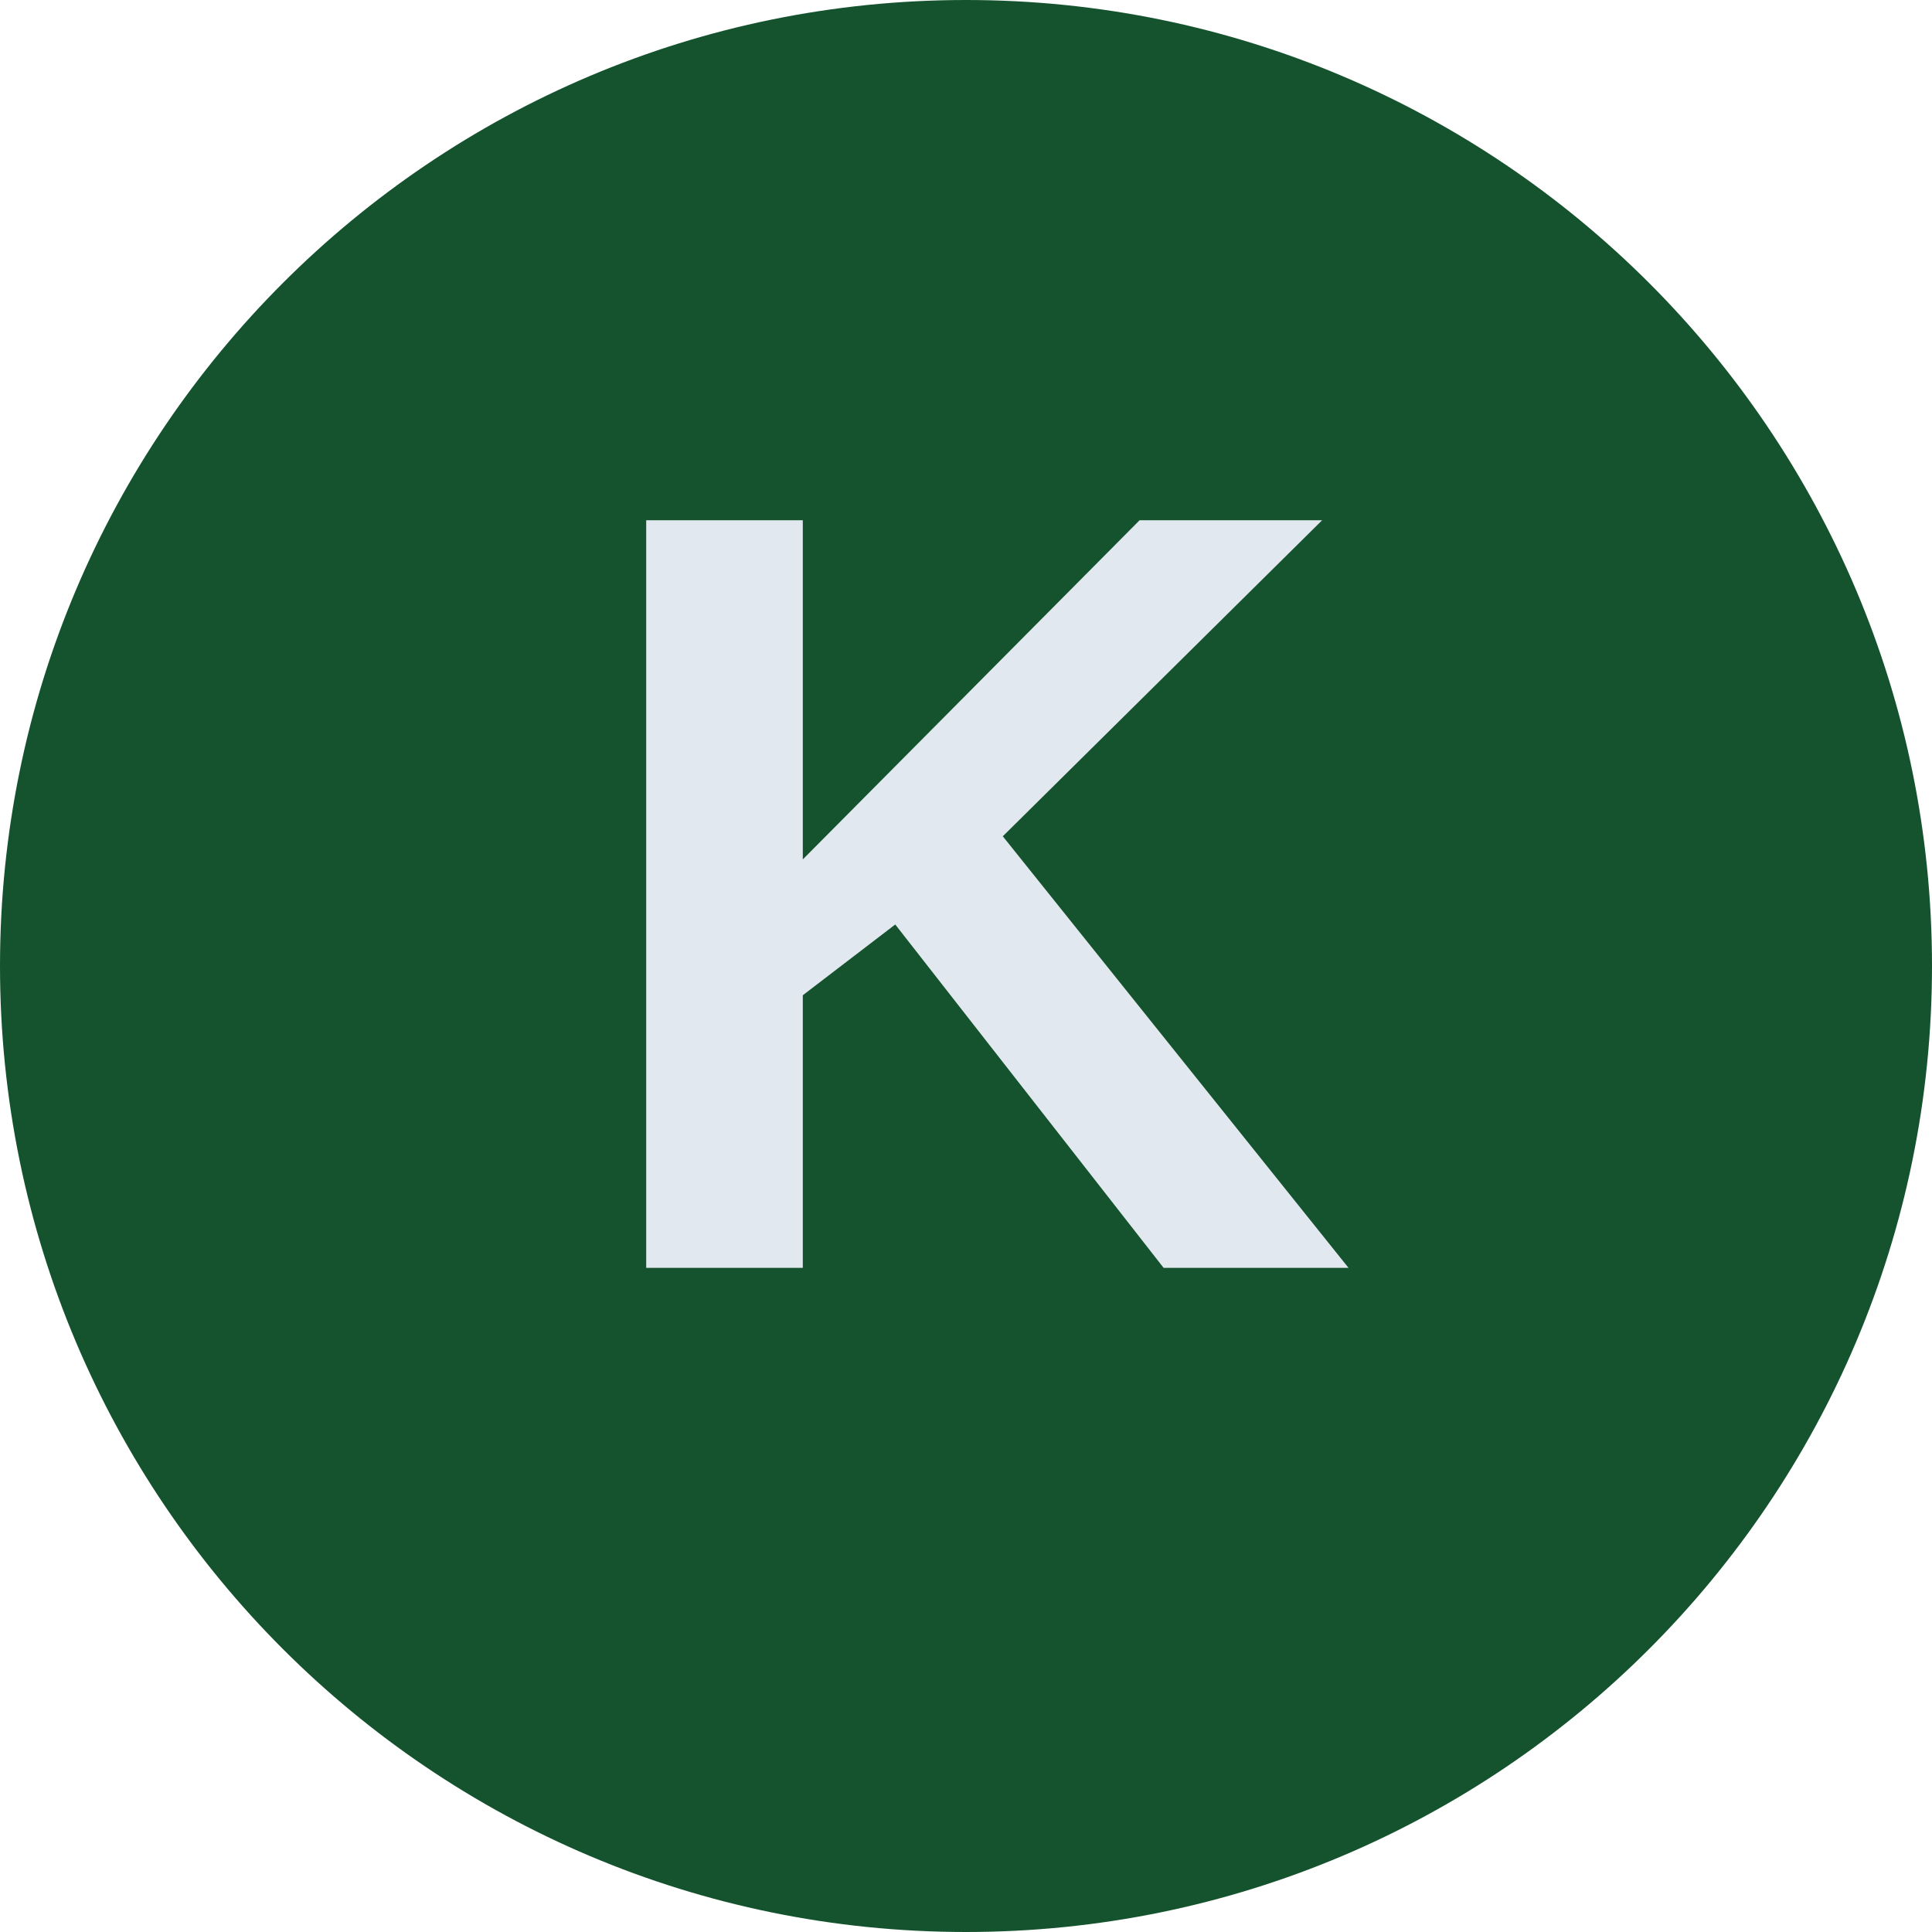
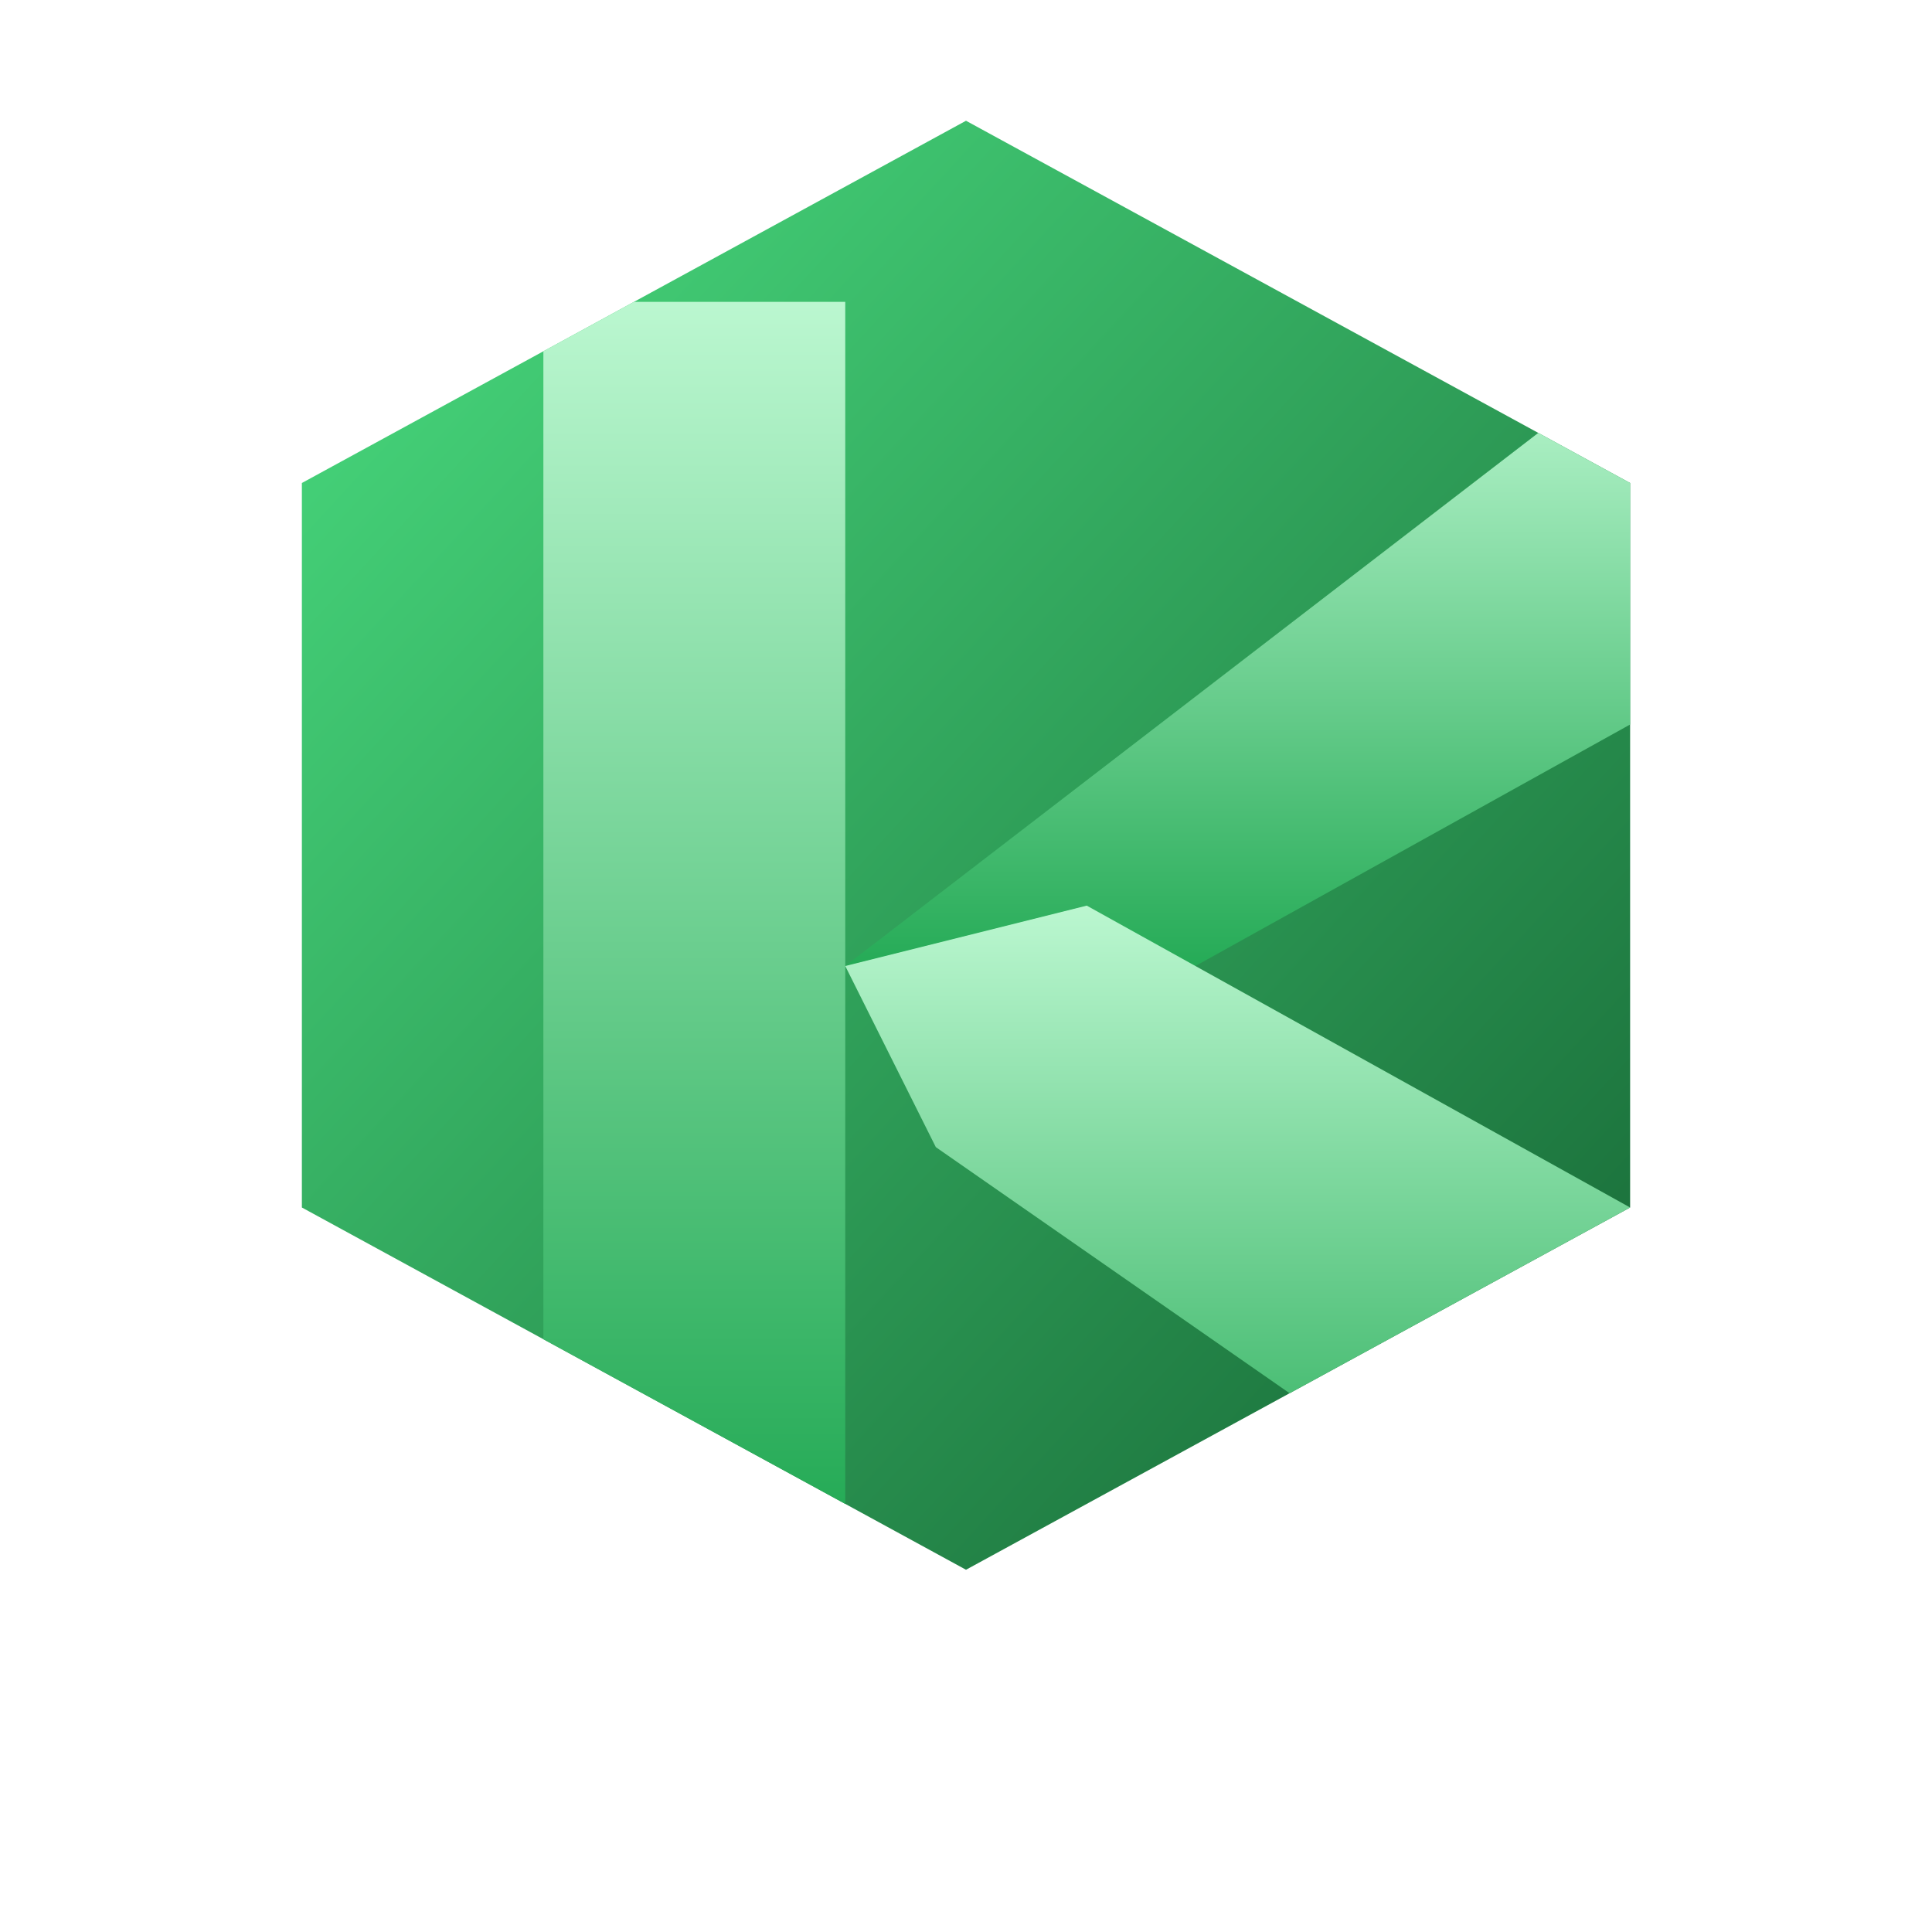
- <svg xmlns="http://www.w3.org/2000/svg" viewBox="0 0 64 64">
-   <circle cx="32" cy="32" r="30" fill="#14532d" stroke="#14532d" stroke-width="4" />
-   <text x="32" y="42" text-anchor="middle" font-size="36" fill="#e2e8f0" font-family="Arial, Helvetica, sans-serif" font-weight="bold">K</text>
+ <svg xmlns="http://www.w3.org/2000/svg" viewBox="0 0 64 64" role="img" aria-label="USDK">
+   <defs>
+     <linearGradient id="hexGrad" x1="0" y1="0" x2="1" y2="1">
+       <stop offset="0%" stop-color="#4ade80" />
+       <stop offset="100%" stop-color="#166534" />
+     </linearGradient>
+     <linearGradient id="kGrad" x1="0" y1="0" x2="0" y2="1">
+       <stop offset="0%" stop-color="#bbf7d0" />
+       <stop offset="100%" stop-color="#16a34a" />
+     </linearGradient>
+     <clipPath id="hexClip">
+       <path d="M32 4 L54 16 L54 40 L32 52 L10 40 L10 16 Z" />
+     </clipPath>
+   </defs>
+   <path d="M32 4 L54 16 L54 40 L32 52 L10 40 L10 16 Z" fill="url(#hexGrad)" />
+   <g clip-path="url(#hexClip)" fill="url(#kGrad)">
+     <path d="M18 10 H28 V54 H18 Z" />
+     <path d="M28 32 L54 12 V24 L36 34 Z" />
+     <path d="M28 32 L36 30 L54 40 V54 L31 38 Z" />
+   </g>
</svg>
